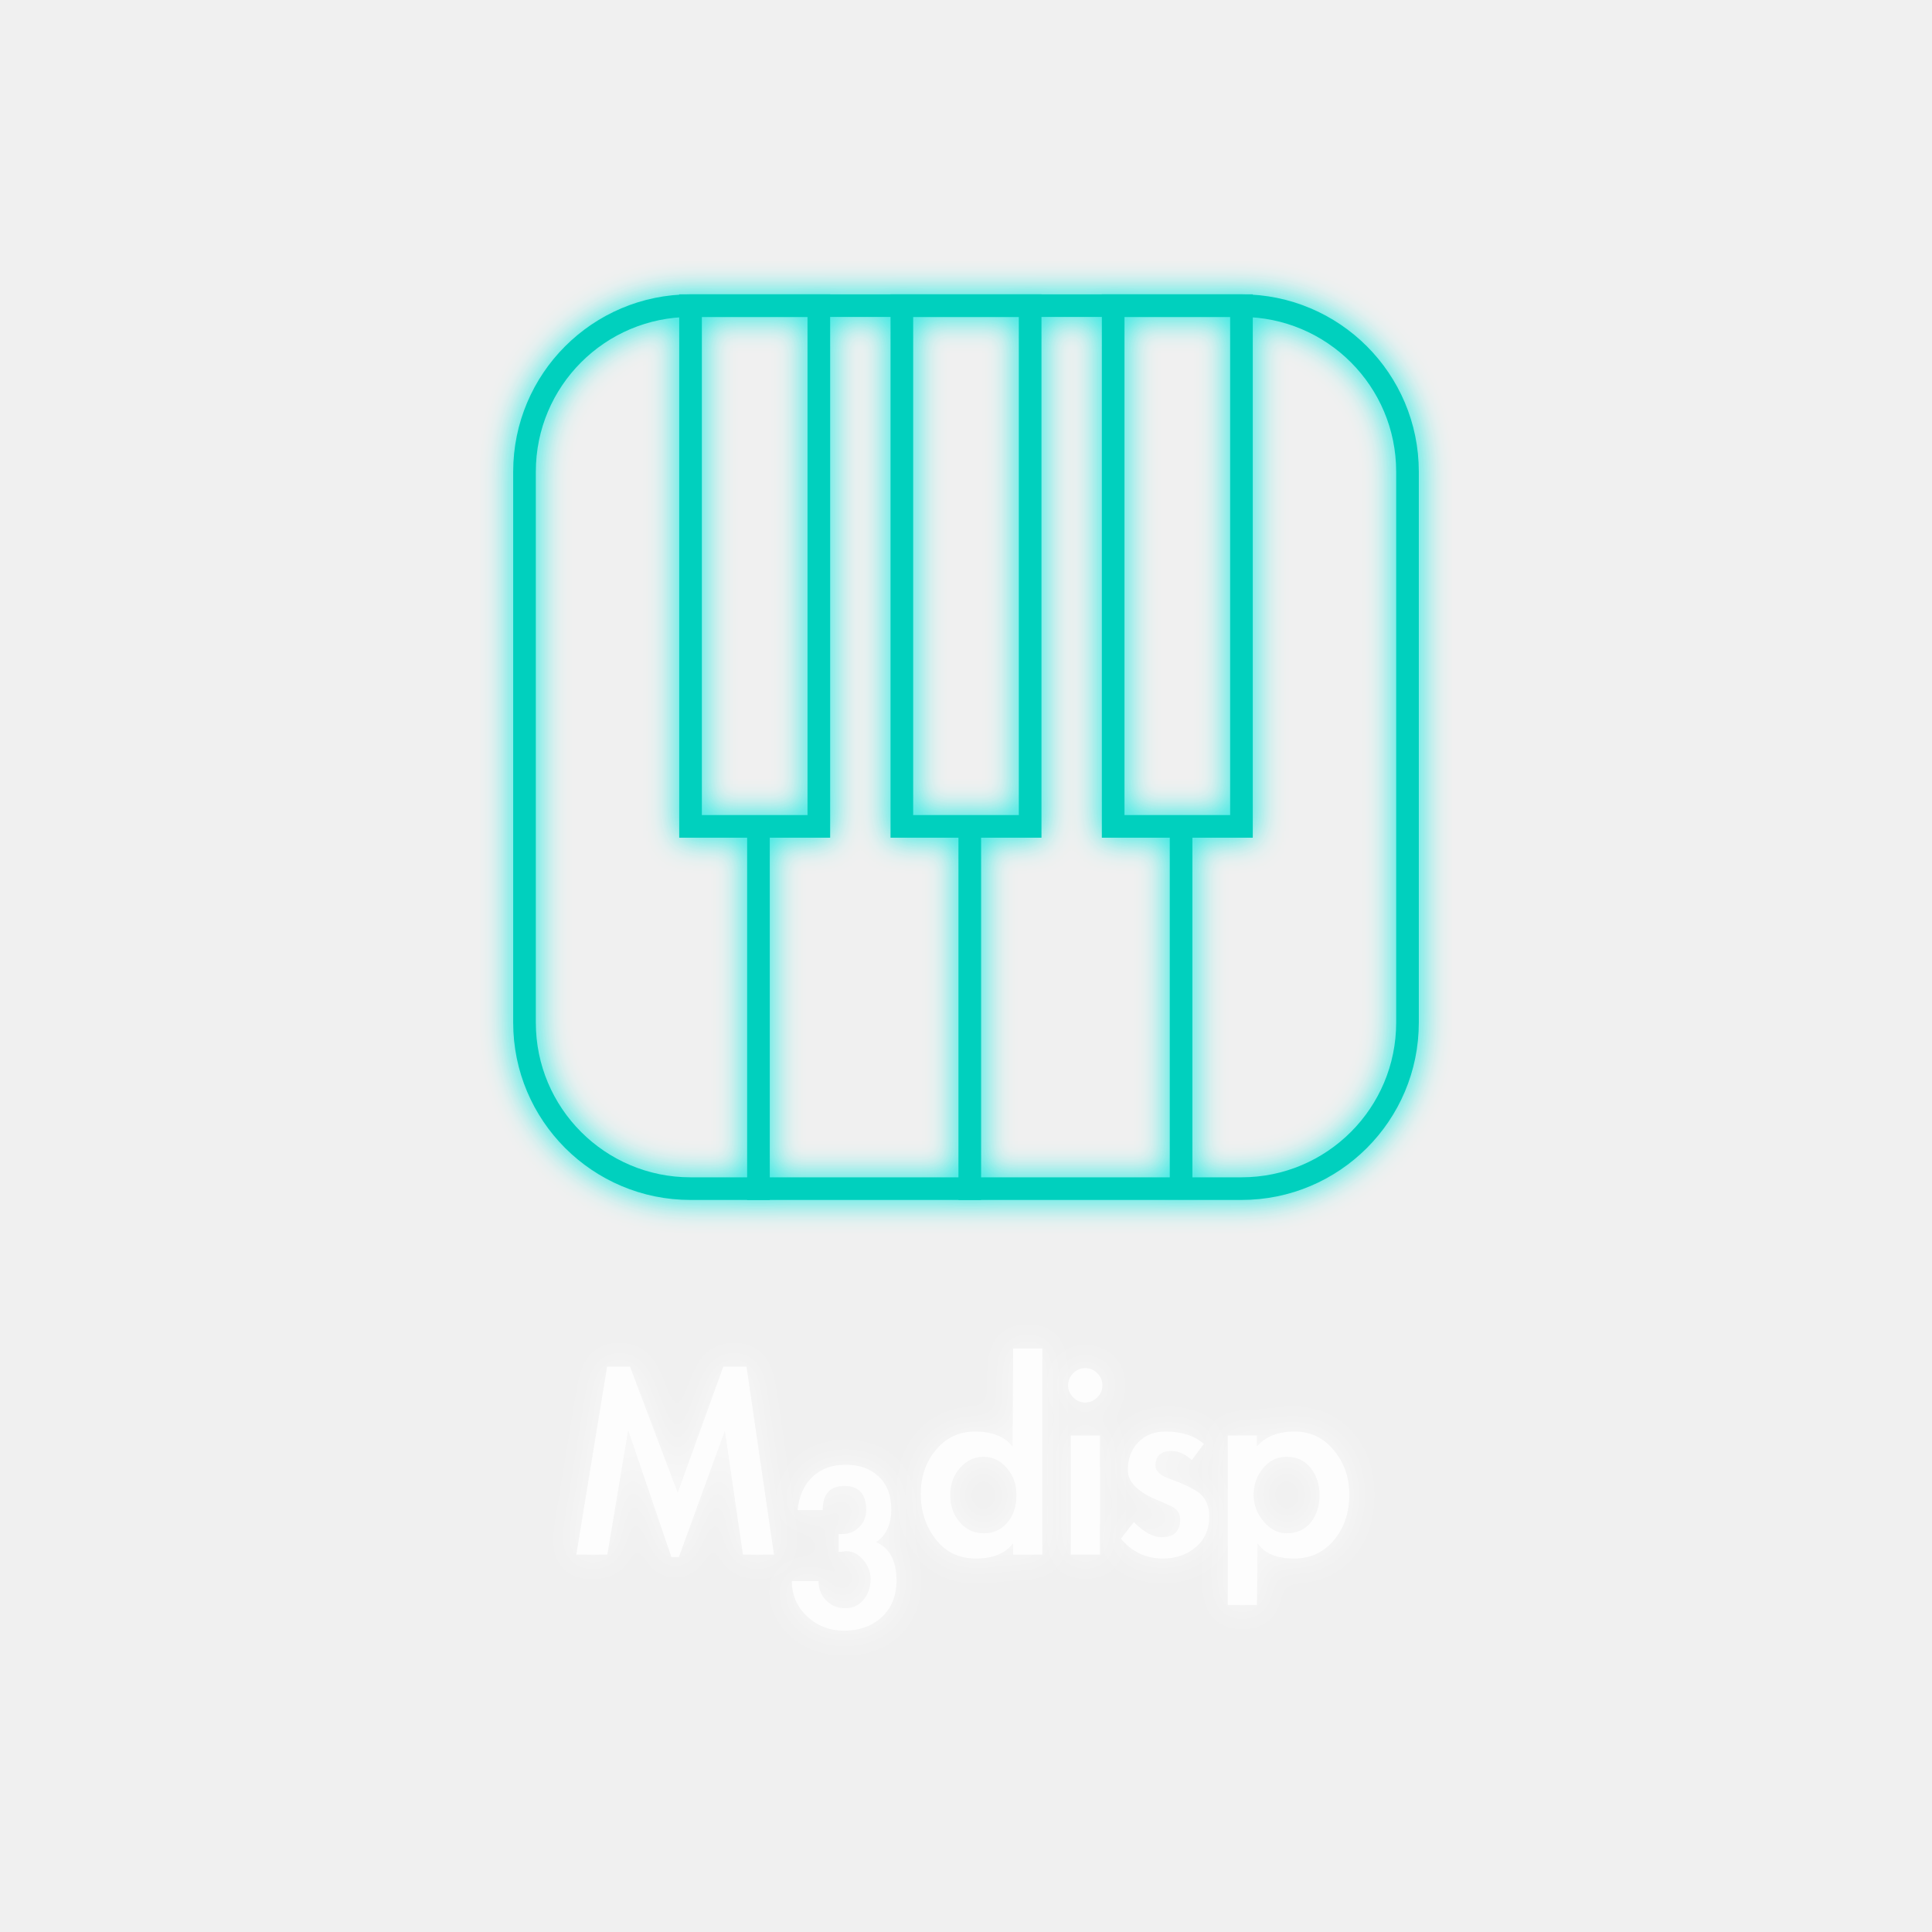
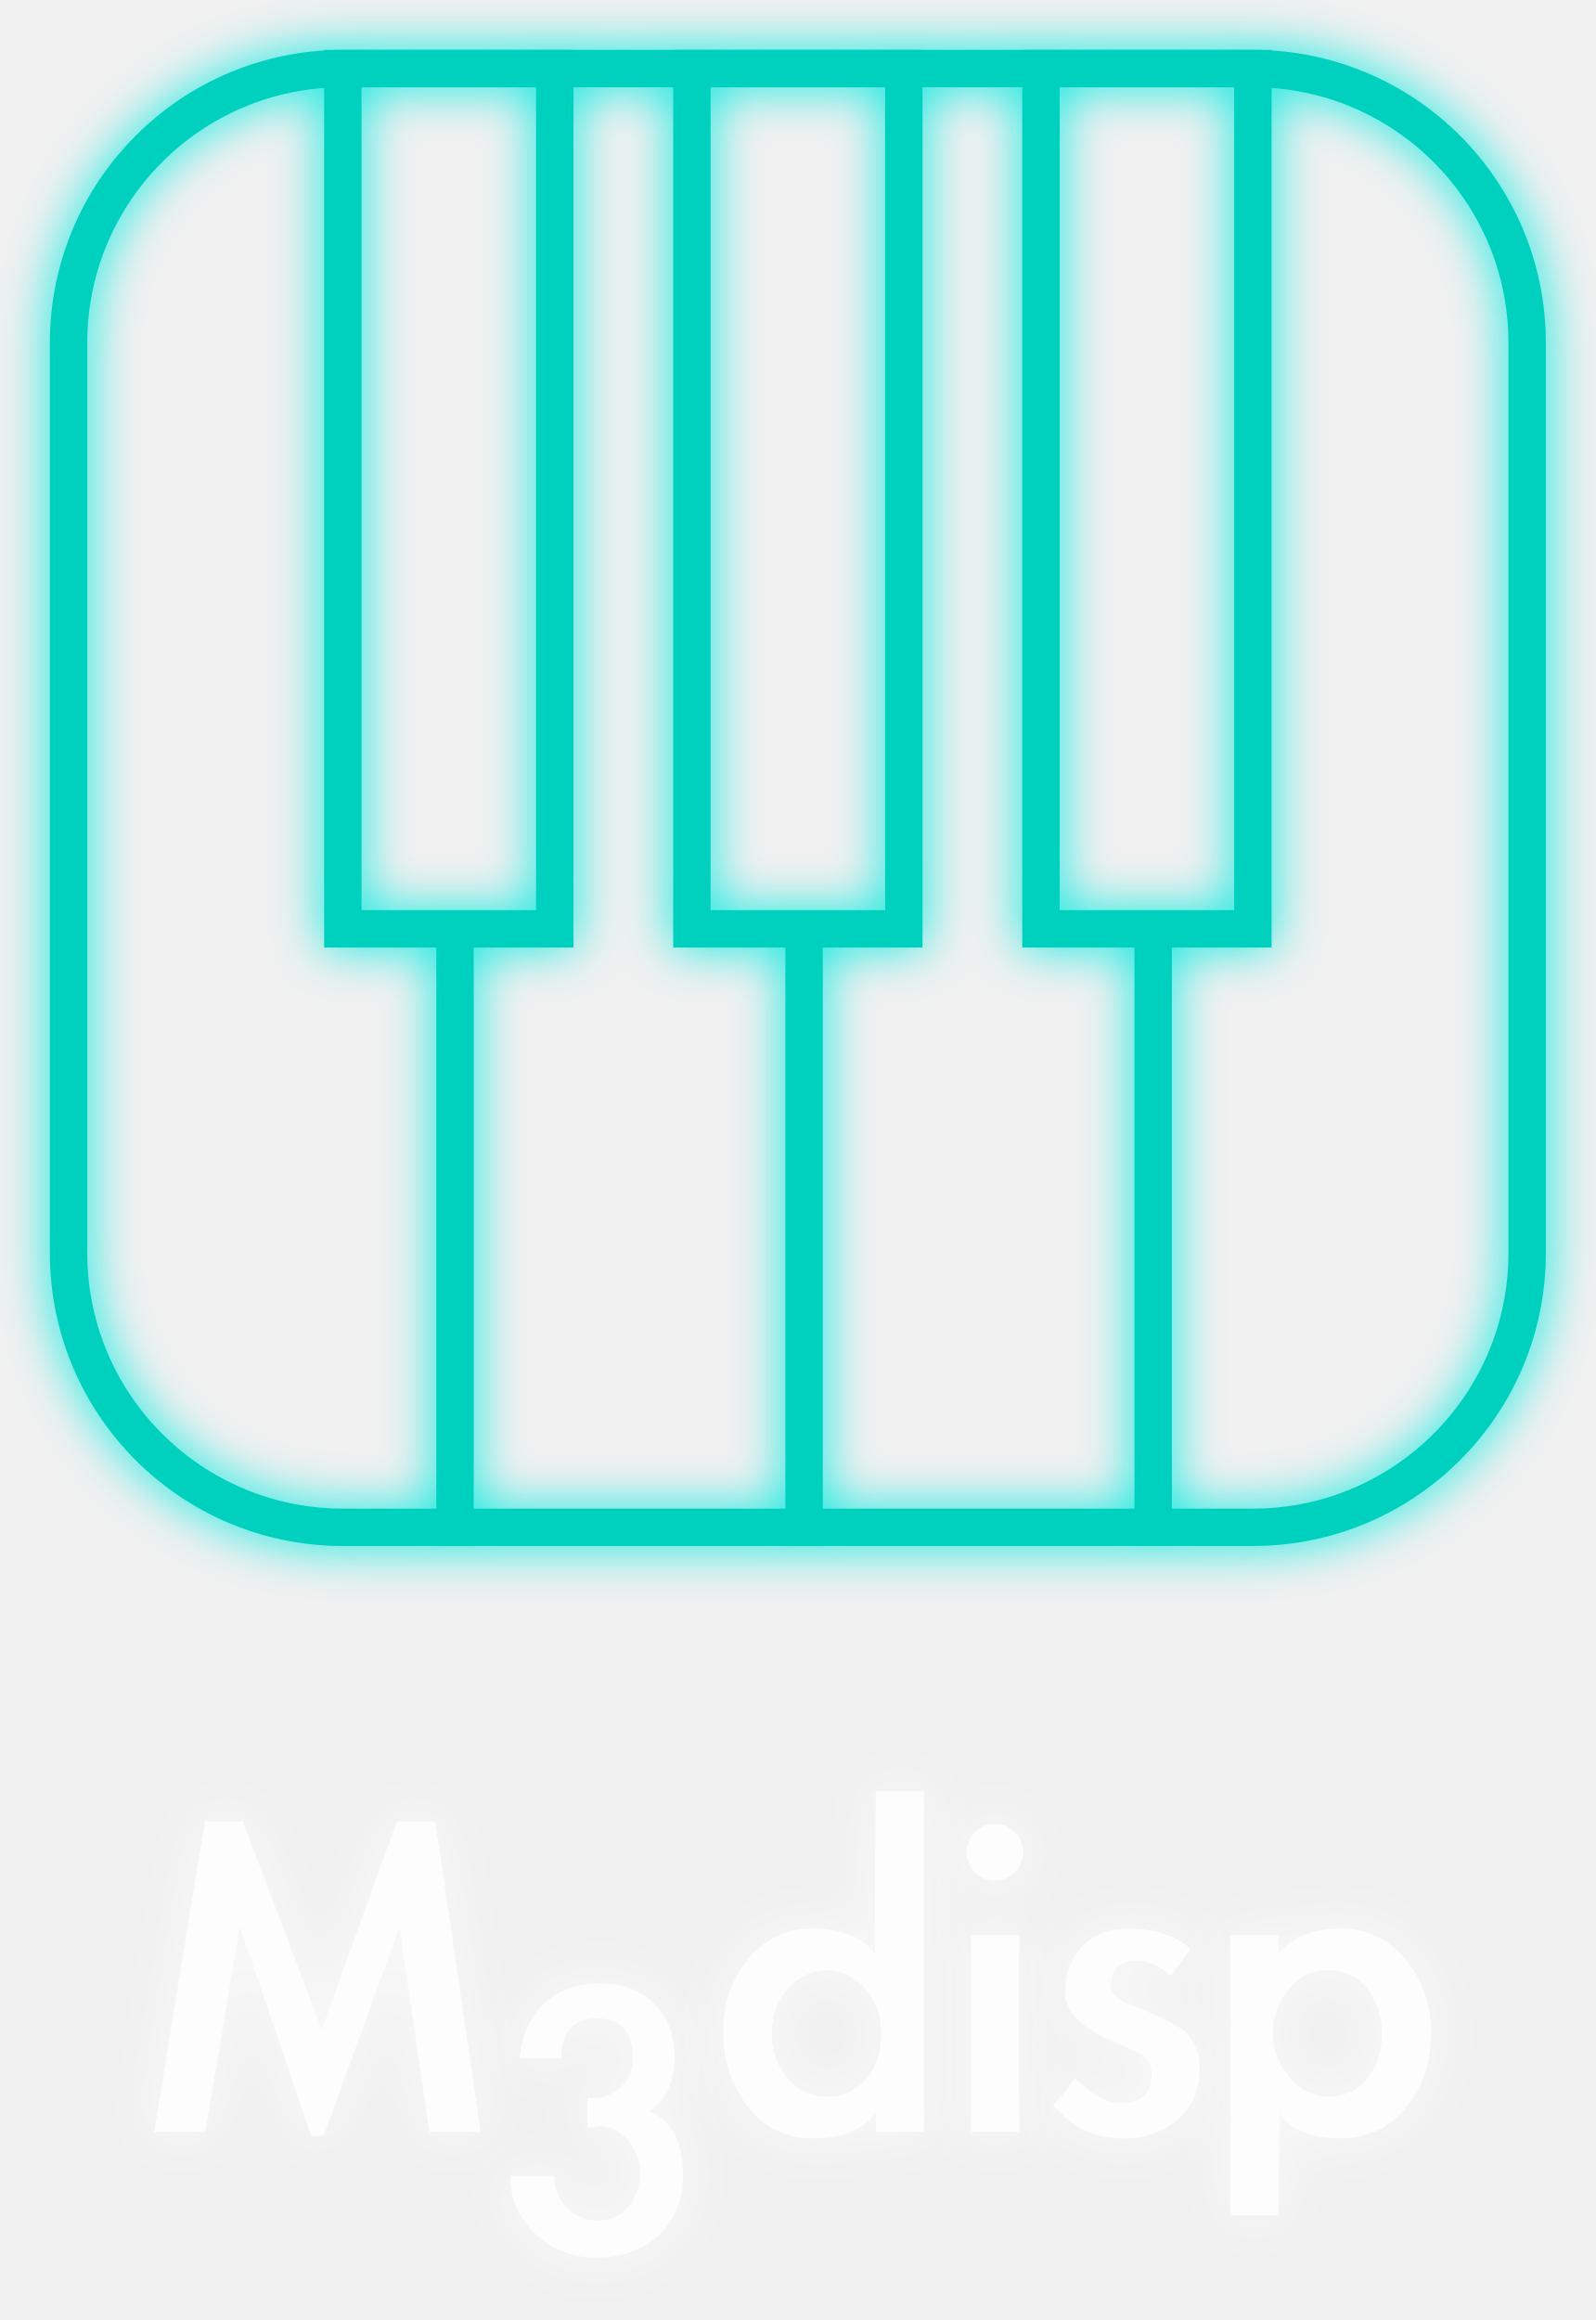
- <svg xmlns="http://www.w3.org/2000/svg" xmlns:xlink="http://www.w3.org/1999/xlink" width="256px" height="256px" viewBox="0 0 256 256" version="1.1">
+ <svg xmlns="http://www.w3.org/2000/svg" xmlns:xlink="http://www.w3.org/1999/xlink" width="128px" height="186.08px" viewBox="0 0 128 186.08" version="1.1">
  <defs>
    <polygon id="path-1" points="19.68 10.96 13.6 27.64 12.6 27.64 6.88 10.88 4.12 27.32 0 27.32 4.08 2.4 7.12 2.4 13.44 19.08 19.48 2.4 22.56 2.4 26.2 27.32 22.08 27.32" />
    <filter x="-29.3%" y="-29.7%" width="158.5%" height="159.4%" filterUnits="objectBoundingBox" id="filter-2">
      <feMorphology radius="0.5" operator="dilate" in="SourceAlpha" result="shadowSpreadOuter1" />
      <feOffset dx="0" dy="0" in="shadowSpreadOuter1" result="shadowOffsetOuter1" />
      <feGaussianBlur stdDeviation="2" in="shadowOffsetOuter1" result="shadowBlurOuter1" />
      <feComposite in="shadowBlurOuter1" in2="SourceAlpha" operator="out" result="shadowBlurOuter1" />
      <feColorMatrix values="0 0 0 0 1   0 0 0 0 1   0 0 0 0 1  0 0 0 0.5 0" type="matrix" in="shadowBlurOuter1" />
    </filter>
    <path d="M29.317,21.425 C29.501,19.566 30.155,18.097 31.28,17.018 C32.405,15.939 33.879,15.4 35.704,15.4 C37.529,15.4 38.992,15.928 40.094,16.984 C41.195,18.04 41.746,19.474 41.746,21.287 C41.746,23.307 41.081,24.765 39.749,25.66 C41.54,26.44 42.435,28.139 42.435,30.755 C42.435,32.775 41.786,34.387 40.49,35.592 C39.193,36.797 37.523,37.4 35.48,37.4 C33.575,37.4 31.945,36.769 30.591,35.506 C29.237,34.244 28.56,32.683 28.56,30.824 L32.106,30.824 C32.106,31.834 32.439,32.683 33.105,33.372 C33.77,34.06 34.614,34.405 35.635,34.405 C36.657,34.405 37.471,34.026 38.08,33.269 C38.688,32.511 38.992,31.593 38.992,30.514 C38.992,29.619 38.665,28.787 38.011,28.018 C37.357,27.249 36.616,26.865 35.79,26.865 C35.698,26.865 35.606,26.876 35.515,26.899 L34.757,26.968 L34.757,24.592 L35.205,24.592 C36.077,24.592 36.829,24.288 37.46,23.68 C38.091,23.072 38.407,22.32 38.407,21.425 C38.407,19.29 37.448,18.223 35.532,18.223 C33.615,18.223 32.657,19.29 32.657,21.425 L29.317,21.425 Z" id="path-3" />
    <filter x="-54.1%" y="-34.1%" width="208.1%" height="168.2%" filterUnits="objectBoundingBox" id="filter-4">
      <feMorphology radius="0.5" operator="dilate" in="SourceAlpha" result="shadowSpreadOuter1" />
      <feOffset dx="0" dy="0" in="shadowSpreadOuter1" result="shadowOffsetOuter1" />
      <feGaussianBlur stdDeviation="2" in="shadowOffsetOuter1" result="shadowBlurOuter1" />
      <feComposite in="shadowBlurOuter1" in2="SourceAlpha" operator="out" result="shadowBlurOuter1" />
      <feColorMatrix values="0 0 0 0 1   0 0 0 0 1   0 0 0 0 1  0 0 0 0.5 0" type="matrix" in="shadowBlurOuter1" />
    </filter>
    <path d="M57.88,25.84 C56.84,27.173 55.2,27.84 52.96,27.84 C50.72,27.84 48.94,26.987 47.62,25.28 C46.3,23.573 45.64,21.573 45.64,19.28 C45.64,16.987 46.313,15.033 47.66,13.42 C49.007,11.807 50.733,11 52.84,11 C55.08,11 56.733,11.653 57.8,12.96 L57.88,0 L61.76,0 L61.76,27.32 L57.88,27.32 L57.88,25.84 Z M58.32,19.4 C58.32,18.013 57.893,16.827 57.04,15.84 C56.187,14.853 55.16,14.36 53.96,14.36 C52.76,14.36 51.727,14.847 50.86,15.82 C49.993,16.793 49.56,17.993 49.56,19.42 C49.56,20.847 49.98,22.047 50.82,23.02 C51.66,23.993 52.72,24.48 54,24.48 C55.28,24.48 56.32,24.007 57.12,23.06 C57.92,22.113 58.32,20.893 58.32,19.4 Z" id="path-5" />
    <filter x="-46.5%" y="-26.9%" width="193.1%" height="153.9%" filterUnits="objectBoundingBox" id="filter-6">
      <feMorphology radius="0.5" operator="dilate" in="SourceAlpha" result="shadowSpreadOuter1" />
      <feOffset dx="0" dy="0" in="shadowSpreadOuter1" result="shadowOffsetOuter1" />
      <feGaussianBlur stdDeviation="2" in="shadowOffsetOuter1" result="shadowBlurOuter1" />
      <feComposite in="shadowBlurOuter1" in2="SourceAlpha" operator="out" result="shadowBlurOuter1" />
      <feColorMatrix values="0 0 0 0 1   0 0 0 0 1   0 0 0 0 1  0 0 0 0.5 0" type="matrix" in="shadowBlurOuter1" />
    </filter>
    <path d="M69.72,4.88 C69.72,5.493 69.493,6.027 69.04,6.48 C68.587,6.933 68.053,7.16 67.44,7.16 C66.827,7.16 66.293,6.933 65.84,6.48 C65.387,6.027 65.16,5.493 65.16,4.88 C65.16,4.267 65.387,3.733 65.84,3.28 C66.293,2.827 66.827,2.6 67.44,2.6 C68.053,2.6 68.587,2.827 69.04,3.28 C69.493,3.733 69.72,4.267 69.72,4.88 Z M69.4,27.32 L65.52,27.32 L65.52,11.52 L69.4,11.52 L69.4,27.32 Z" id="path-7" />
    <filter x="-164.5%" y="-30.3%" width="428.9%" height="160.7%" filterUnits="objectBoundingBox" id="filter-8">
      <feMorphology radius="0.5" operator="dilate" in="SourceAlpha" result="shadowSpreadOuter1" />
      <feOffset dx="0" dy="0" in="shadowSpreadOuter1" result="shadowOffsetOuter1" />
      <feGaussianBlur stdDeviation="2" in="shadowOffsetOuter1" result="shadowBlurOuter1" />
      <feComposite in="shadowBlurOuter1" in2="SourceAlpha" operator="out" result="shadowBlurOuter1" />
      <feColorMatrix values="0 0 0 0 1   0 0 0 0 1   0 0 0 0 1  0 0 0 0.5 0" type="matrix" in="shadowBlurOuter1" />
    </filter>
    <path d="M81.56,14.8 C80.707,14 79.813,13.6 78.88,13.6 C77.467,13.6 76.76,14.24 76.76,15.52 C76.76,16.24 77.4,16.827 78.68,17.28 C81.027,18.133 82.48,18.913 83.04,19.62 C83.6,20.327 83.88,21.2 83.88,22.24 C83.88,23.947 83.287,25.307 82.1,26.32 C80.913,27.333 79.453,27.84 77.72,27.84 C75.48,27.84 73.627,26.96 72.16,25.2 L73.88,23 C75.213,24.333 76.44,25 77.56,25 C79.187,25 80,24.213 80,22.64 C80,21.84 79.573,21.247 78.72,20.86 C77.867,20.473 77.213,20.187 76.76,20 C74.307,18.933 73.08,17.64 73.08,16.12 C73.08,14.6 73.54,13.367 74.46,12.42 C75.38,11.473 76.587,11 78.08,11 C80.213,11 81.907,11.547 83.16,12.64 L81.56,14.8 Z" id="path-9" />
    <filter x="-66.3%" y="-44.5%" width="230.3%" height="189.1%" filterUnits="objectBoundingBox" id="filter-10">
      <feMorphology radius="0.5" operator="dilate" in="SourceAlpha" result="shadowSpreadOuter1" />
      <feOffset dx="0" dy="0" in="shadowSpreadOuter1" result="shadowOffsetOuter1" />
      <feGaussianBlur stdDeviation="2" in="shadowOffsetOuter1" result="shadowBlurOuter1" />
      <feComposite in="shadowBlurOuter1" in2="SourceAlpha" operator="out" result="shadowBlurOuter1" />
      <feColorMatrix values="0 0 0 0 1   0 0 0 0 1   0 0 0 0 1  0 0 0 0.5 0" type="matrix" in="shadowBlurOuter1" />
    </filter>
    <path d="M90.2,12.96 C91.32,11.653 92.987,11 95.2,11 C97.28,11 99.007,11.827 100.38,13.48 C101.753,15.133 102.44,17.08 102.44,19.32 C102.44,21.747 101.76,23.773 100.4,25.4 C99.04,27.027 97.28,27.84 95.12,27.84 C92.8,27.84 91.187,27.173 90.28,25.84 L90.2,34 L86.32,34 L86.32,11.52 L90.2,11.52 L90.2,12.96 Z M98.48,19.4 C98.48,18.04 98.093,16.86 97.32,15.86 C96.547,14.86 95.48,14.36 94.12,14.36 C92.867,14.36 91.827,14.867 91,15.88 C90.173,16.893 89.76,18.06 89.76,19.38 C89.76,20.7 90.2,21.88 91.08,22.92 C91.96,23.96 92.973,24.48 94.12,24.48 C95.48,24.48 96.547,24 97.32,23.04 C98.093,22.08 98.48,20.867 98.48,19.4 Z" id="path-11" />
    <filter x="-46.5%" y="-32.6%" width="193.1%" height="165.2%" filterUnits="objectBoundingBox" id="filter-12">
      <feMorphology radius="0.5" operator="dilate" in="SourceAlpha" result="shadowSpreadOuter1" />
      <feOffset dx="0" dy="0" in="shadowSpreadOuter1" result="shadowOffsetOuter1" />
      <feGaussianBlur stdDeviation="2" in="shadowOffsetOuter1" result="shadowBlurOuter1" />
      <feComposite in="shadowBlurOuter1" in2="SourceAlpha" operator="out" result="shadowBlurOuter1" />
      <feColorMatrix values="0 0 0 0 1   0 0 0 0 1   0 0 0 0 1  0 0 0 0.5 0" type="matrix" in="shadowBlurOuter1" />
    </filter>
    <filter x="-5.0%" y="-5.0%" width="110.0%" height="110.0%" filterUnits="objectBoundingBox" id="filter-13">
      <feOffset dx="0" dy="0" in="SourceAlpha" result="shadowOffsetOuter1" />
      <feGaussianBlur stdDeviation="2" in="shadowOffsetOuter1" result="shadowBlurOuter1" />
      <feColorMatrix values="0 0 0 0 0   0 0 0 0 0.815   0 0 0 0 0.744  0 0 0 1 0" type="matrix" in="shadowBlurOuter1" result="shadowMatrixOuter1" />
      <feMerge>
        <feMergeNode in="shadowMatrixOuter1" />
        <feMergeNode in="SourceGraphic" />
      </feMerge>
    </filter>
  </defs>
-   <g id="m3disp" stroke="none" stroke-width="1" fill="none" fill-rule="evenodd">
-     <g id="M3disp" transform="translate(76.36, 178.68)" fill-rule="nonzero">
-       <g id="Path">
-         <use fill="black" fill-opacity="1" filter="url(#filter-2)" xlink:href="#path-1" />
-         <use fill-opacity="0.87" fill="#FFFFFF" xlink:href="#path-1" />
+   <g id="Page-1" stroke="none" stroke-width="1" fill="none" fill-rule="evenodd">
+     <g id="m3disp" transform="translate(-64, -35)">
+       <g id="Group" transform="translate(68, 39)">
+         <g id="M3disp" transform="translate(8.36, 139.68)" fill-rule="nonzero">
+           <g id="Path">
+             <use fill="black" fill-opacity="1" filter="url(#filter-2)" xlink:href="#path-1" />
+             <use fill-opacity="0.87" fill="#FFFFFF" xlink:href="#path-1" />
+           </g>
+           <g id="Path">
+             <use fill="black" fill-opacity="1" filter="url(#filter-4)" xlink:href="#path-3" />
+             <use fill-opacity="0.87" fill="#FFFFFF" xlink:href="#path-3" />
+           </g>
+           <g id="Shape">
+             <use fill="black" fill-opacity="1" filter="url(#filter-6)" xlink:href="#path-5" />
+             <use fill-opacity="0.87" fill="#FFFFFF" xlink:href="#path-5" />
+           </g>
+           <g id="Shape">
+             <use fill="black" fill-opacity="1" filter="url(#filter-8)" xlink:href="#path-7" />
+             <use fill-opacity="0.87" fill="#FFFFFF" xlink:href="#path-7" />
+           </g>
+           <g id="Path">
+             <use fill="black" fill-opacity="1" filter="url(#filter-10)" xlink:href="#path-9" />
+             <use fill-opacity="0.87" fill="#FFFFFF" xlink:href="#path-9" />
+           </g>
+           <g id="Shape">
+             <use fill="black" fill-opacity="1" filter="url(#filter-12)" xlink:href="#path-11" />
+             <use fill-opacity="0.87" fill="#FFFFFF" xlink:href="#path-11" />
+           </g>
+         </g>
+         <g id="Group-2" filter="url(#filter-13)" stroke="#00D0BE" stroke-width="3">
+           <rect id="Rectangle" x="1.5" y="1.5" width="117" height="117" rx="22" />
+           <rect id="Rectangle" x="23.5" y="1.5" width="17" height="69" />
+           <rect id="Rectangle-Copy" x="51.5" y="1.5" width="17" height="69" />
+           <rect id="Rectangle-Copy-2" x="79.5" y="1.5" width="17" height="69" />
+           <line x1="32.5" y1="72.5" x2="32.5" y2="118.5" id="Line-2" stroke-linecap="square" />
+           <line x1="60.5" y1="72.5" x2="60.5" y2="118.5" id="Line-2-Copy" stroke-linecap="square" />
+           <line x1="88.5" y1="71.5" x2="88.5" y2="117.5" id="Line-2-Copy-2" stroke-linecap="square" />
+         </g>
      </g>
-       <g id="Path">
-         <use fill="black" fill-opacity="1" filter="url(#filter-4)" xlink:href="#path-3" />
-         <use fill-opacity="0.87" fill="#FFFFFF" xlink:href="#path-3" />
-       </g>
-       <g id="Shape">
-         <use fill="black" fill-opacity="1" filter="url(#filter-6)" xlink:href="#path-5" />
-         <use fill-opacity="0.87" fill="#FFFFFF" xlink:href="#path-5" />
-       </g>
-       <g id="Shape">
-         <use fill="black" fill-opacity="1" filter="url(#filter-8)" xlink:href="#path-7" />
-         <use fill-opacity="0.87" fill="#FFFFFF" xlink:href="#path-7" />
-       </g>
-       <g id="Path">
-         <use fill="black" fill-opacity="1" filter="url(#filter-10)" xlink:href="#path-9" />
-         <use fill-opacity="0.87" fill="#FFFFFF" xlink:href="#path-9" />
-       </g>
-       <g id="Shape">
-         <use fill="black" fill-opacity="1" filter="url(#filter-12)" xlink:href="#path-11" />
-         <use fill-opacity="0.87" fill="#FFFFFF" xlink:href="#path-11" />
-       </g>
-     </g>
-     <g id="Group-2" filter="url(#filter-13)" transform="translate(68, 39)" stroke="#00D0BE" stroke-width="3">
-       <rect id="Rectangle" x="1.5" y="1.5" width="117" height="117" rx="22" />
-       <rect id="Rectangle" x="23.5" y="1.5" width="17" height="69" />
-       <rect id="Rectangle-Copy" x="51.5" y="1.5" width="17" height="69" />
-       <rect id="Rectangle-Copy-2" x="79.5" y="1.5" width="17" height="69" />
-       <line x1="32.5" y1="72.5" x2="32.5" y2="118.5" id="Line-2" stroke-linecap="square" />
-       <line x1="60.5" y1="72.5" x2="60.5" y2="118.5" id="Line-2-Copy" stroke-linecap="square" />
-       <line x1="88.5" y1="71.5" x2="88.5" y2="117.5" id="Line-2-Copy-2" stroke-linecap="square" />
    </g>
  </g>
</svg>
